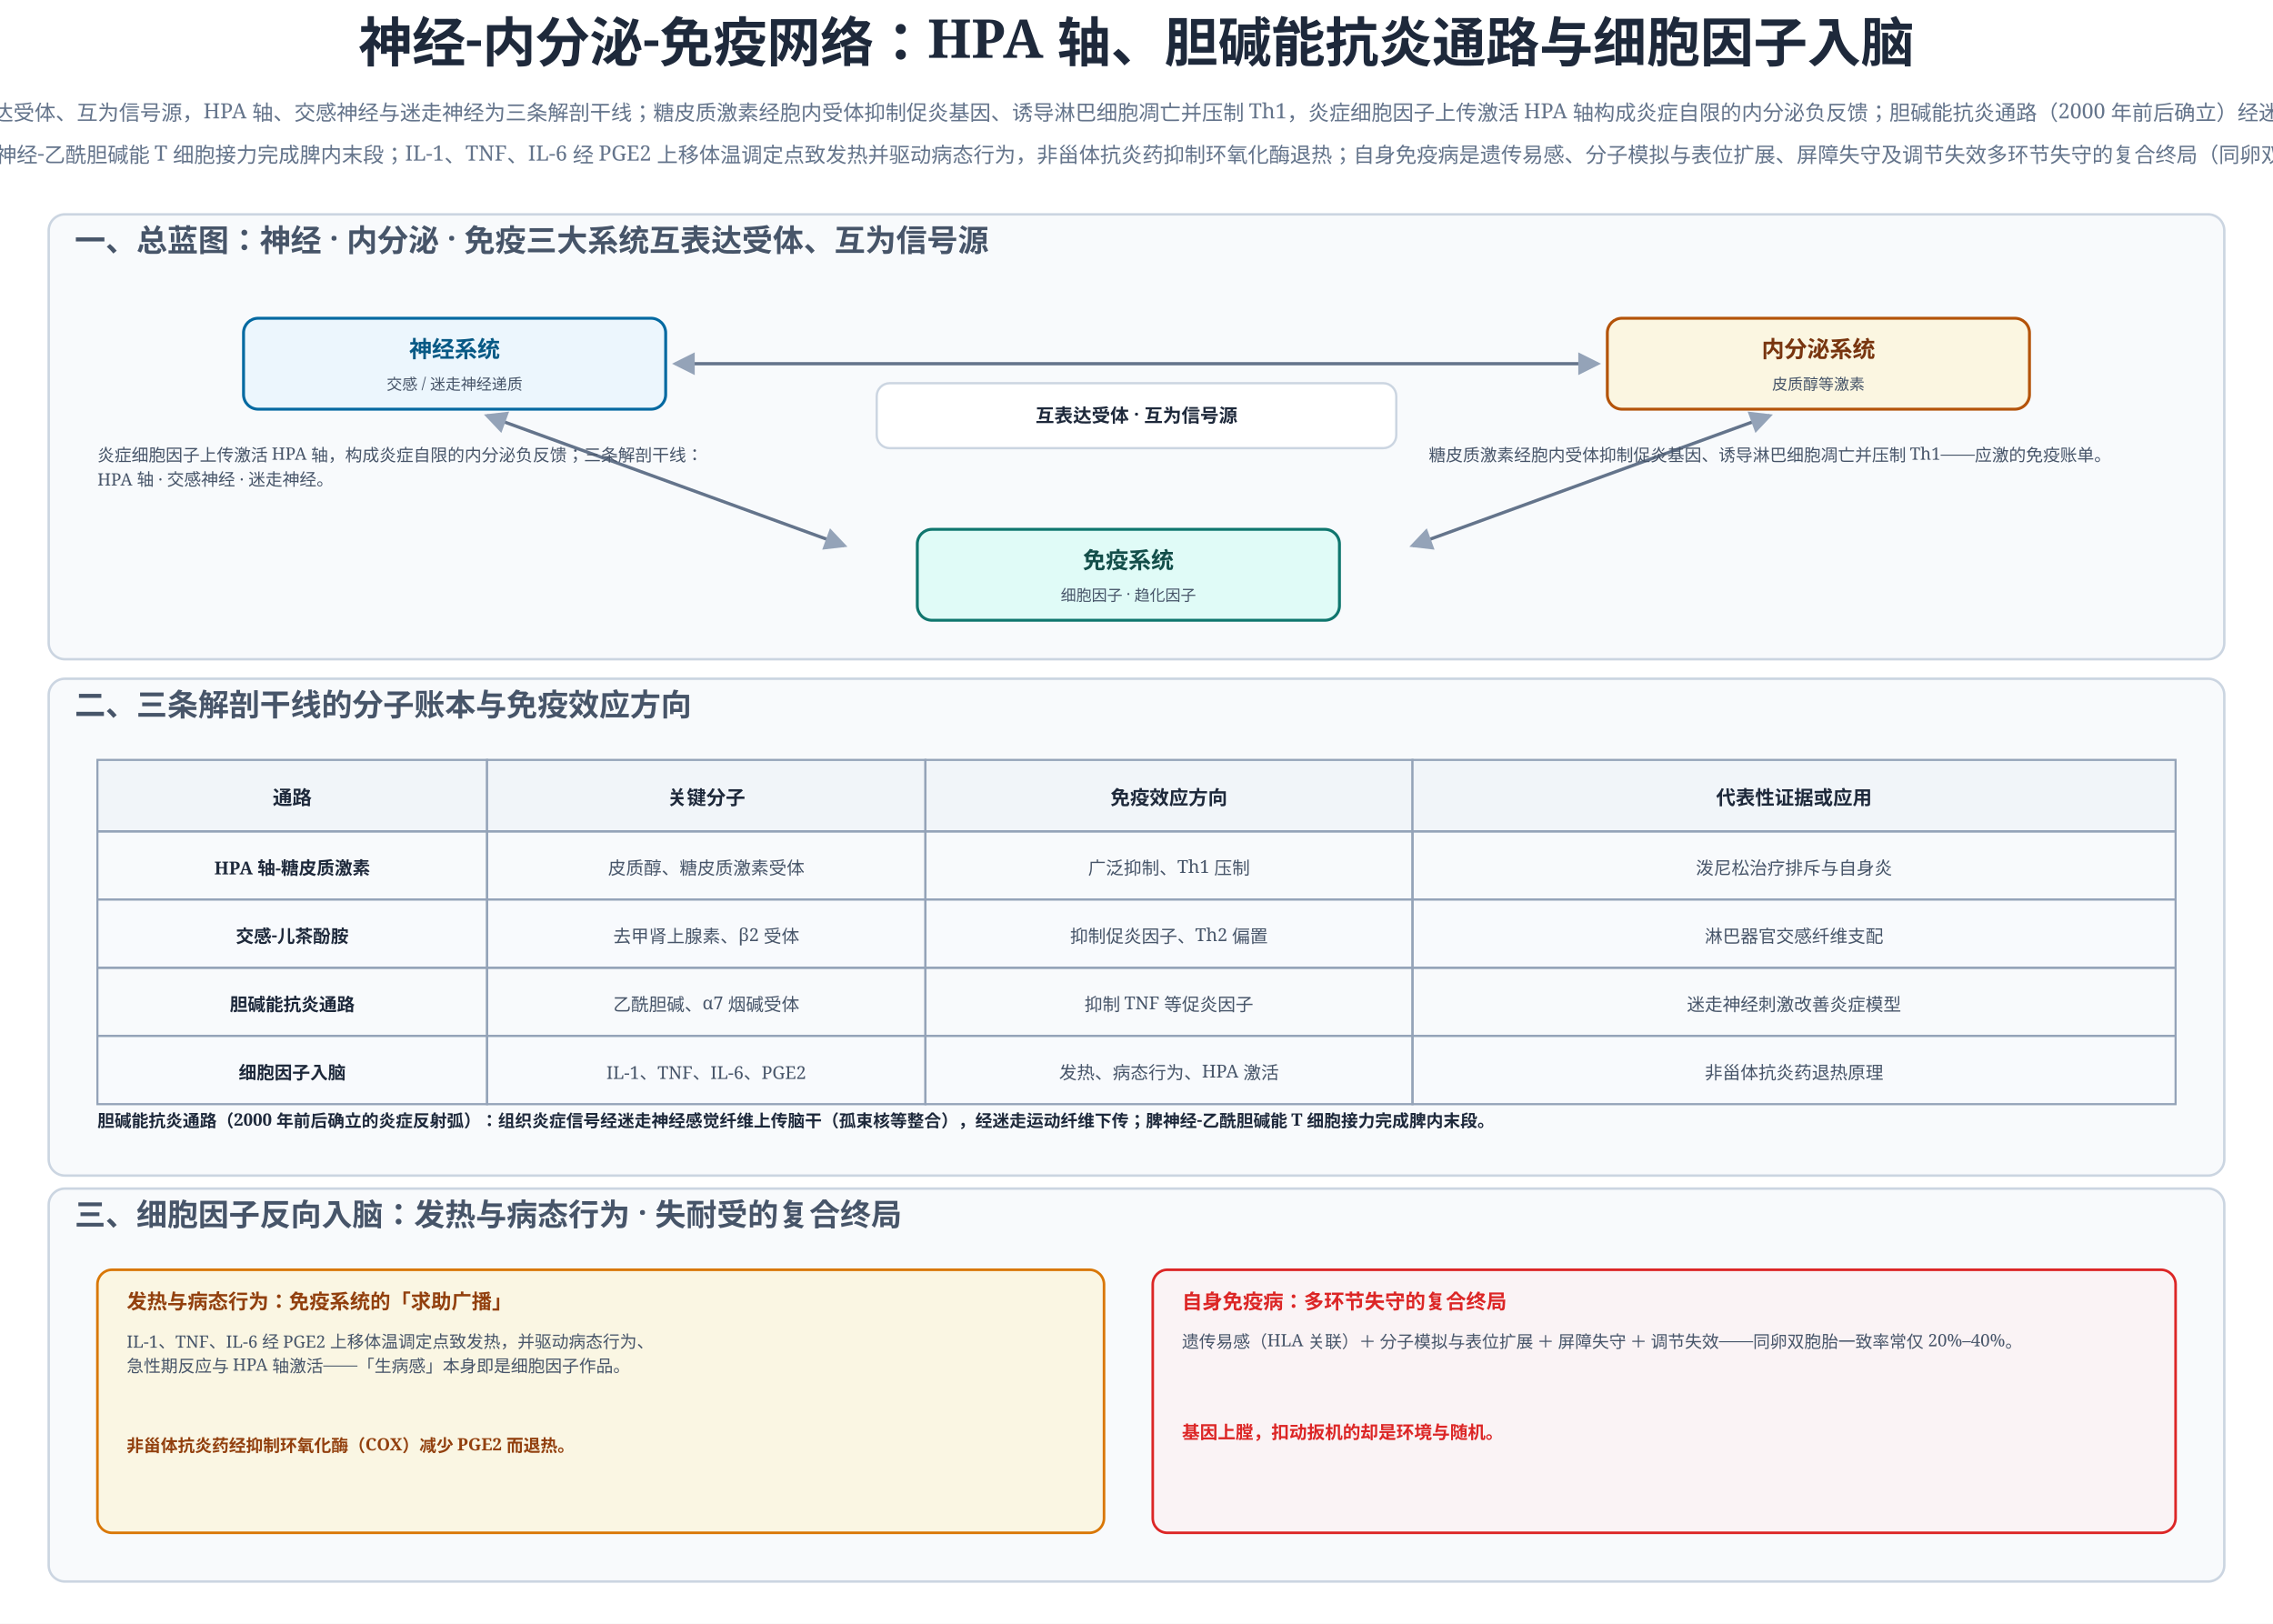
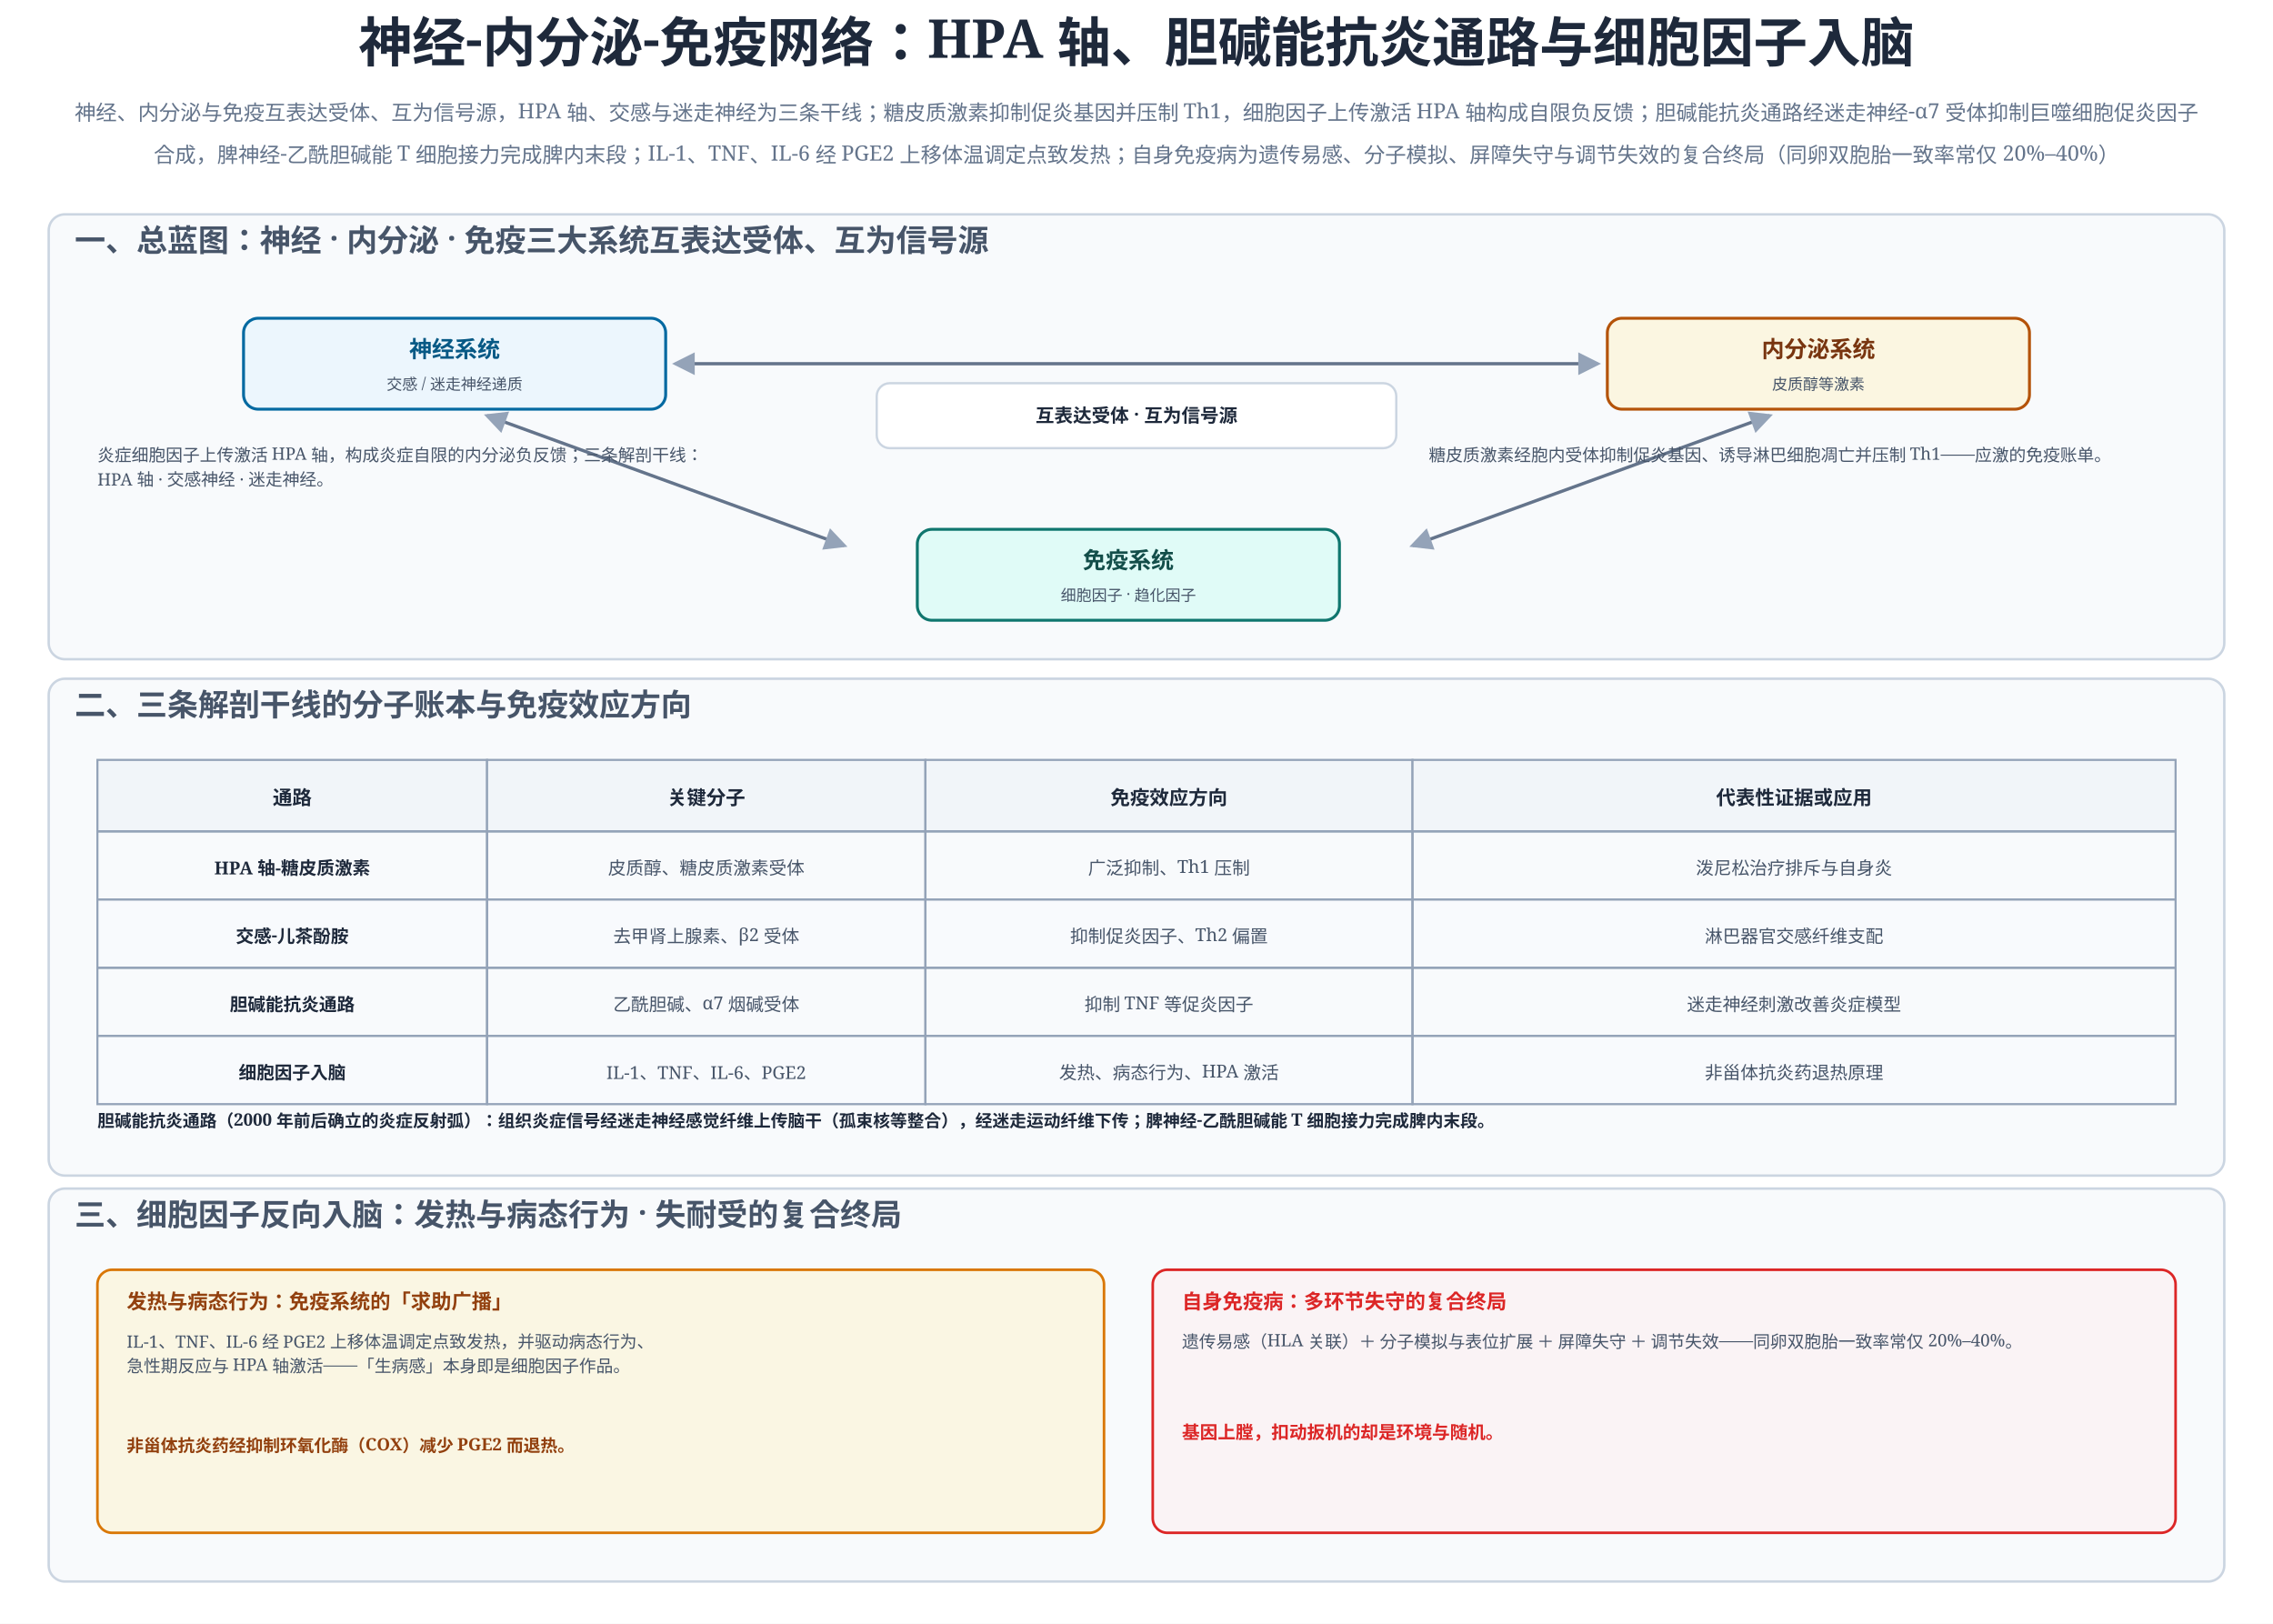
<svg xmlns="http://www.w3.org/2000/svg" width="1400" height="1000" viewBox="0 0 1400 1000" font-family="Noto Serif SC, LXGW WenKai, Songti SC, serif">
  <defs>
    <marker id="arr-ink" viewBox="0 0 10 10" refX="8.5" refY="5" markerWidth="7" markerHeight="7" orient="auto-start-reverse">
      <path d="M0,0 L10,5 L0,10 z" fill="#334155" />
    </marker>
    <marker id="arr-dna" viewBox="0 0 10 10" refX="8.5" refY="5" markerWidth="7" markerHeight="7" orient="auto-start-reverse">
      <path d="M0,0 L10,5 L0,10 z" fill="#0f766e" />
    </marker>
    <marker id="arr-rna" viewBox="0 0 10 10" refX="8.5" refY="5" markerWidth="7" markerHeight="7" orient="auto-start-reverse">
      <path d="M0,0 L10,5 L0,10 z" fill="#b45309" />
    </marker>
    <marker id="arr-pro" viewBox="0 0 10 10" refX="8.5" refY="5" markerWidth="7" markerHeight="7" orient="auto-start-reverse">
      <path d="M0,0 L10,5 L0,10 z" fill="#6d28d9" />
    </marker>
    <marker id="arr-enz" viewBox="0 0 10 10" refX="8.5" refY="5" markerWidth="7" markerHeight="7" orient="auto-start-reverse">
      <path d="M0,0 L10,5 L0,10 z" fill="#be185d" />
    </marker>
    <marker id="arr-acc" viewBox="0 0 10 10" refX="8.5" refY="5" markerWidth="7" markerHeight="7" orient="auto-start-reverse">
      <path d="M0,0 L10,5 L0,10 z" fill="#0369a1" />
    </marker>
    <marker id="arr-ok" viewBox="0 0 10 10" refX="8.5" refY="5" markerWidth="7" markerHeight="7" orient="auto-start-reverse">
      <path d="M0,0 L10,5 L0,10 z" fill="#059669" />
    </marker>
    <marker id="arr-warn" viewBox="0 0 10 10" refX="8.5" refY="5" markerWidth="7" markerHeight="7" orient="auto-start-reverse">
      <path d="M0,0 L10,5 L0,10 z" fill="#b45309" />
    </marker>
    <marker id="arr-bad" viewBox="0 0 10 10" refX="8.5" refY="5" markerWidth="7" markerHeight="7" orient="auto-start-reverse">
      <path d="M0,0 L10,5 L0,10 z" fill="#dc2626" />
    </marker>
    <marker id="arr-mute" viewBox="0 0 10 10" refX="8.5" refY="5" markerWidth="7" markerHeight="7" orient="auto-start-reverse">
      <path d="M0,0 L10,5 L0,10 z" fill="#94a3b8" />
    </marker>
  </defs>
  <rect x="0" y="0" width="1400" height="1000" fill="#ffffff" />
  <text x="700" y="38" text-anchor="middle" font-size="33" font-weight="700" fill="#1e293b">神经-内分泌-免疫网络：HPA 轴、胆碱能抗炎通路与细胞因子入脑</text>
-   <text x="700" y="74" text-anchor="middle" font-size="13" fill="#64748b">神经、内分泌与免疫三大系统互表达受体、互为信号源，HPA 轴、交感神经与迷走神经为三条解剖干线；糖皮质激素经胞内受体抑制促炎基因、诱导淋巴细胞凋亡并压制 Th1，炎症细胞因子上传激活 HPA 轴构成炎症自限的内分泌负反馈；胆碱能抗炎通路（2000 年前后确立）经迷走神经-乙酰胆碱-α7 烟碱型受体抑</text>
-   <text x="700" y="100" text-anchor="middle" font-size="13" fill="#64748b">制巨噬细胞促炎因子合成，脾神经-乙酰胆碱能 T 细胞接力完成脾内末段；IL-1、TNF、IL-6 经 PGE2 上移体温调定点致发热并驱动病态行为，非甾体抗炎药抑制环氧化酶退热；自身免疫病是遗传易感、分子模拟与表位扩展、屏障失守及调节失效多环节失守的复合终局（同卵双胞胎一致率常仅 20%–40%）</text>
+   <text x="700" y="74" text-anchor="middle" font-size="13" fill="#64748b">神经、内分泌与免疫互表达受体、互为信号源，HPA 轴、交感与迷走神经为三条干线；糖皮质激素抑制促炎基因并压制 Th1，细胞因子上传激活 HPA 轴构成自限负反馈；胆碱能抗炎通路经迷走神经-α7 受体抑制巨噬细胞促炎因子</text>
+   <text x="700" y="100" text-anchor="middle" font-size="13" fill="#64748b">合成，脾神经-乙酰胆碱能 T 细胞接力完成脾内末段；IL-1、TNF、IL-6 经 PGE2 上移体温调定点致发热；自身免疫病为遗传易感、分子模拟、屏障失守与调节失效的复合终局（同卵双胞胎一致率常仅 20%–40%）</text>
  <rect x="30" y="132" width="1340" height="274" rx="10" fill="#f8fafc" stroke="#cbd5e1" stroke-width="1.5" />
  <text x="46" y="154.84" font-size="19" fill="#475569" font-weight="700">一、总蓝图：神经 · 内分泌 · 免疫三大系统互表达受体、互为信号源</text>
  <rect x="150" y="196" width="260" height="56" rx="9" fill="#e0f2fe" fill-opacity="0.5" stroke="#0369a1" stroke-width="1.8" />
  <text x="280" y="220" font-size="14" fill="#075985" text-anchor="middle" font-weight="700">神经系统</text>
  <text x="280" y="240" font-size="9.5" fill="#475569" text-anchor="middle">交感 / 迷走神经递质</text>
  <rect x="990" y="196" width="260" height="56" rx="9" fill="#fef3c7" fill-opacity="0.5" stroke="#b45309" stroke-width="1.8" />
  <text x="1120" y="220" font-size="14" fill="#78350f" text-anchor="middle" font-weight="700">内分泌系统</text>
  <text x="1120" y="240" font-size="9.5" fill="#475569" text-anchor="middle">皮质醇等激素</text>
  <rect x="565" y="326" width="260" height="56" rx="9" fill="#ccfbf1" fill-opacity="0.55" stroke="#0f766e" stroke-width="1.8" />
  <text x="695" y="350" font-size="14" fill="#134e4a" text-anchor="middle" font-weight="700">免疫系统</text>
  <text x="695" y="370" font-size="9.5" fill="#475569" text-anchor="middle">细胞因子 · 趋化因子</text>
  <line x1="416" y1="224" x2="984" y2="224" stroke="#64748b" stroke-width="2" marker-end="url(#arr-mute)" marker-start="url(#arr-mute)" />
  <line x1="300" y1="256" x2="520" y2="336" stroke="#64748b" stroke-width="2" marker-end="url(#arr-mute)" marker-start="url(#arr-mute)" />
  <line x1="870" y1="336" x2="1090" y2="256" stroke="#64748b" stroke-width="2" marker-end="url(#arr-mute)" marker-start="url(#arr-mute)" />
  <rect x="540" y="236" width="320" height="40" rx="8" fill="#ffffff" stroke="#cbd5e1" stroke-width="1.4" />
  <text x="700" y="260" font-size="11.5" fill="#1e293b" text-anchor="middle" font-weight="700">互表达受体 · 互为信号源</text>
  <text x="60" y="284" font-size="10.5" fill="#475569">炎症细胞因子上传激活 HPA 轴，构成炎症自限的内分泌负反馈；三条解剖干线：</text>
  <text x="60" y="299" font-size="10.5" fill="#475569">HPA 轴 · 交感神经 · 迷走神经。</text>
  <text x="880" y="284" font-size="10.5" fill="#475569">糖皮质激素经胞内受体抑制促炎基因、诱导淋巴细胞凋亡并压制 Th1——应激的免疫账单。</text>
  <rect x="30" y="418" width="1340" height="306" rx="10" fill="#f8fafc" stroke="#cbd5e1" stroke-width="1.5" />
  <text x="46" y="440.84" font-size="19" fill="#475569" font-weight="700">二、三条解剖干线的分子账本与免疫效应方向</text>
  <rect x="60" y="468" width="240" height="44" fill="#f1f5f9" stroke="#94a3b8" stroke-width="1.3" />
  <text x="180" y="495.5" font-size="12" fill="#1e293b" text-anchor="middle" font-weight="700">通路</text>
  <rect x="300" y="468" width="270" height="44" fill="#f1f5f9" stroke="#94a3b8" stroke-width="1.3" />
  <text x="435" y="495.5" font-size="12" fill="#1e293b" text-anchor="middle" font-weight="700">关键分子</text>
  <rect x="570" y="468" width="300" height="44" fill="#f1f5f9" stroke="#94a3b8" stroke-width="1.3" />
  <text x="720" y="495.5" font-size="12" fill="#1e293b" text-anchor="middle" font-weight="700">免疫效应方向</text>
  <rect x="870" y="468" width="470" height="44" fill="#f1f5f9" stroke="#94a3b8" stroke-width="1.3" />
  <text x="1105" y="495.5" font-size="12" fill="#1e293b" text-anchor="middle" font-weight="700">代表性证据或应用</text>
  <rect x="60" y="512" width="240" height="42" fill="none" stroke="#94a3b8" stroke-width="1.3" />
  <text x="180" y="538.5" font-size="11" fill="#1e293b" text-anchor="middle" font-weight="700">HPA 轴-糖皮质激素</text>
  <rect x="300" y="512" width="270" height="42" fill="none" stroke="#94a3b8" stroke-width="1.3" />
  <text x="435" y="538.5" font-size="11" fill="#475569" text-anchor="middle" font-weight="500">皮质醇、糖皮质激素受体</text>
  <rect x="570" y="512" width="300" height="42" fill="none" stroke="#94a3b8" stroke-width="1.3" />
  <text x="720" y="538.5" font-size="11" fill="#475569" text-anchor="middle" font-weight="500">广泛抑制、Th1 压制</text>
  <rect x="870" y="512" width="470" height="42" fill="none" stroke="#94a3b8" stroke-width="1.3" />
  <text x="1105" y="538.5" font-size="11" fill="#475569" text-anchor="middle" font-weight="500">泼尼松治疗排斥与自身炎</text>
  <rect x="60" y="554" width="1280" height="42" fill="#f8fafc" fill-opacity="0.85" />
  <rect x="60" y="554" width="240" height="42" fill="none" stroke="#94a3b8" stroke-width="1.3" />
  <text x="180" y="580.5" font-size="11" fill="#1e293b" text-anchor="middle" font-weight="700">交感-儿茶酚胺</text>
  <rect x="300" y="554" width="270" height="42" fill="none" stroke="#94a3b8" stroke-width="1.3" />
  <text x="435" y="580.5" font-size="11" fill="#475569" text-anchor="middle" font-weight="500">去甲肾上腺素、β2 受体</text>
  <rect x="570" y="554" width="300" height="42" fill="none" stroke="#94a3b8" stroke-width="1.3" />
  <text x="720" y="580.5" font-size="11" fill="#475569" text-anchor="middle" font-weight="500">抑制促炎因子、Th2 偏置</text>
  <rect x="870" y="554" width="470" height="42" fill="none" stroke="#94a3b8" stroke-width="1.3" />
  <text x="1105" y="580.5" font-size="11" fill="#475569" text-anchor="middle" font-weight="500">淋巴器官交感纤维支配</text>
  <rect x="60" y="596" width="240" height="42" fill="none" stroke="#94a3b8" stroke-width="1.3" />
  <text x="180" y="622.5" font-size="11" fill="#1e293b" text-anchor="middle" font-weight="700">胆碱能抗炎通路</text>
  <rect x="300" y="596" width="270" height="42" fill="none" stroke="#94a3b8" stroke-width="1.3" />
  <text x="435" y="622.5" font-size="11" fill="#475569" text-anchor="middle" font-weight="500">乙酰胆碱、α7 烟碱受体</text>
  <rect x="570" y="596" width="300" height="42" fill="none" stroke="#94a3b8" stroke-width="1.3" />
  <text x="720" y="622.5" font-size="11" fill="#475569" text-anchor="middle" font-weight="500">抑制 TNF 等促炎因子</text>
  <rect x="870" y="596" width="470" height="42" fill="none" stroke="#94a3b8" stroke-width="1.3" />
  <text x="1105" y="622.5" font-size="11" fill="#475569" text-anchor="middle" font-weight="500">迷走神经刺激改善炎症模型</text>
  <rect x="60" y="638" width="1280" height="42" fill="#f8fafc" fill-opacity="0.85" />
  <rect x="60" y="638" width="240" height="42" fill="none" stroke="#94a3b8" stroke-width="1.3" />
  <text x="180" y="664.5" font-size="11" fill="#1e293b" text-anchor="middle" font-weight="700">细胞因子入脑</text>
  <rect x="300" y="638" width="270" height="42" fill="none" stroke="#94a3b8" stroke-width="1.3" />
  <text x="435" y="664.5" font-size="11" fill="#475569" text-anchor="middle" font-weight="500">IL-1、TNF、IL-6、PGE2</text>
  <rect x="570" y="638" width="300" height="42" fill="none" stroke="#94a3b8" stroke-width="1.3" />
  <text x="720" y="664.5" font-size="11" fill="#475569" text-anchor="middle" font-weight="500">发热、病态行为、HPA 激活</text>
  <rect x="870" y="638" width="470" height="42" fill="none" stroke="#94a3b8" stroke-width="1.3" />
  <text x="1105" y="664.5" font-size="11" fill="#475569" text-anchor="middle" font-weight="500">非甾体抗炎药退热原理</text>
  <text x="60" y="694" font-size="10.5" fill="#1e293b" font-weight="600">胆碱能抗炎通路（2000 年前后确立的炎症反射弧）：组织炎症信号经迷走神经感觉纤维上传脑干（孤束核等整合），经迷走运动纤维下传；脾神经-乙酰胆碱能 T 细胞接力完成脾内末段。</text>
  <rect x="30" y="732" width="1340" height="242" rx="10" fill="#f8fafc" stroke="#cbd5e1" stroke-width="1.5" />
  <text x="46" y="754.84" font-size="19" fill="#475569" font-weight="700">三、细胞因子反向入脑：发热与病态行为 · 失耐受的复合终局</text>
  <rect x="60" y="782" width="620" height="162" rx="9" fill="#fef3c7" fill-opacity="0.45" stroke="#d97706" stroke-width="1.6" />
  <text x="78" y="806" font-size="12.5" fill="#92400e" font-weight="700">发热与病态行为：免疫系统的「求助广播」</text>
  <text x="78" y="830" font-size="10.5" fill="#475569">IL-1、TNF、IL-6 经 PGE2 上移体温调定点致发热，并驱动病态行为、</text>
  <text x="78" y="845" font-size="10.5" fill="#475569">急性期反应与 HPA 轴激活——「生病感」本身即是细胞因子作品。</text>
  <text x="78" y="894" font-size="10.5" fill="#92400e" font-weight="600">非甾体抗炎药经抑制环氧化酶（COX）减少 PGE2 而退热。</text>
  <rect x="710" y="782" width="630" height="162" rx="9" fill="#fee2e2" fill-opacity="0.3" stroke="#dc2626" stroke-width="1.6" />
  <text x="728" y="806" font-size="12.5" fill="#dc2626" font-weight="700">自身免疫病：多环节失守的复合终局</text>
  <text x="728" y="830" font-size="10.5" fill="#475569">遗传易感（HLA 关联）＋ 分子模拟与表位扩展 ＋ 屏障失守 ＋ 调节失效——同卵双胞胎一致率常仅 20%–40%。</text>
  <text x="728" y="886" font-size="11" fill="#dc2626" font-weight="700">基因上膛，扣动扳机的却是环境与随机。</text>
</svg>
